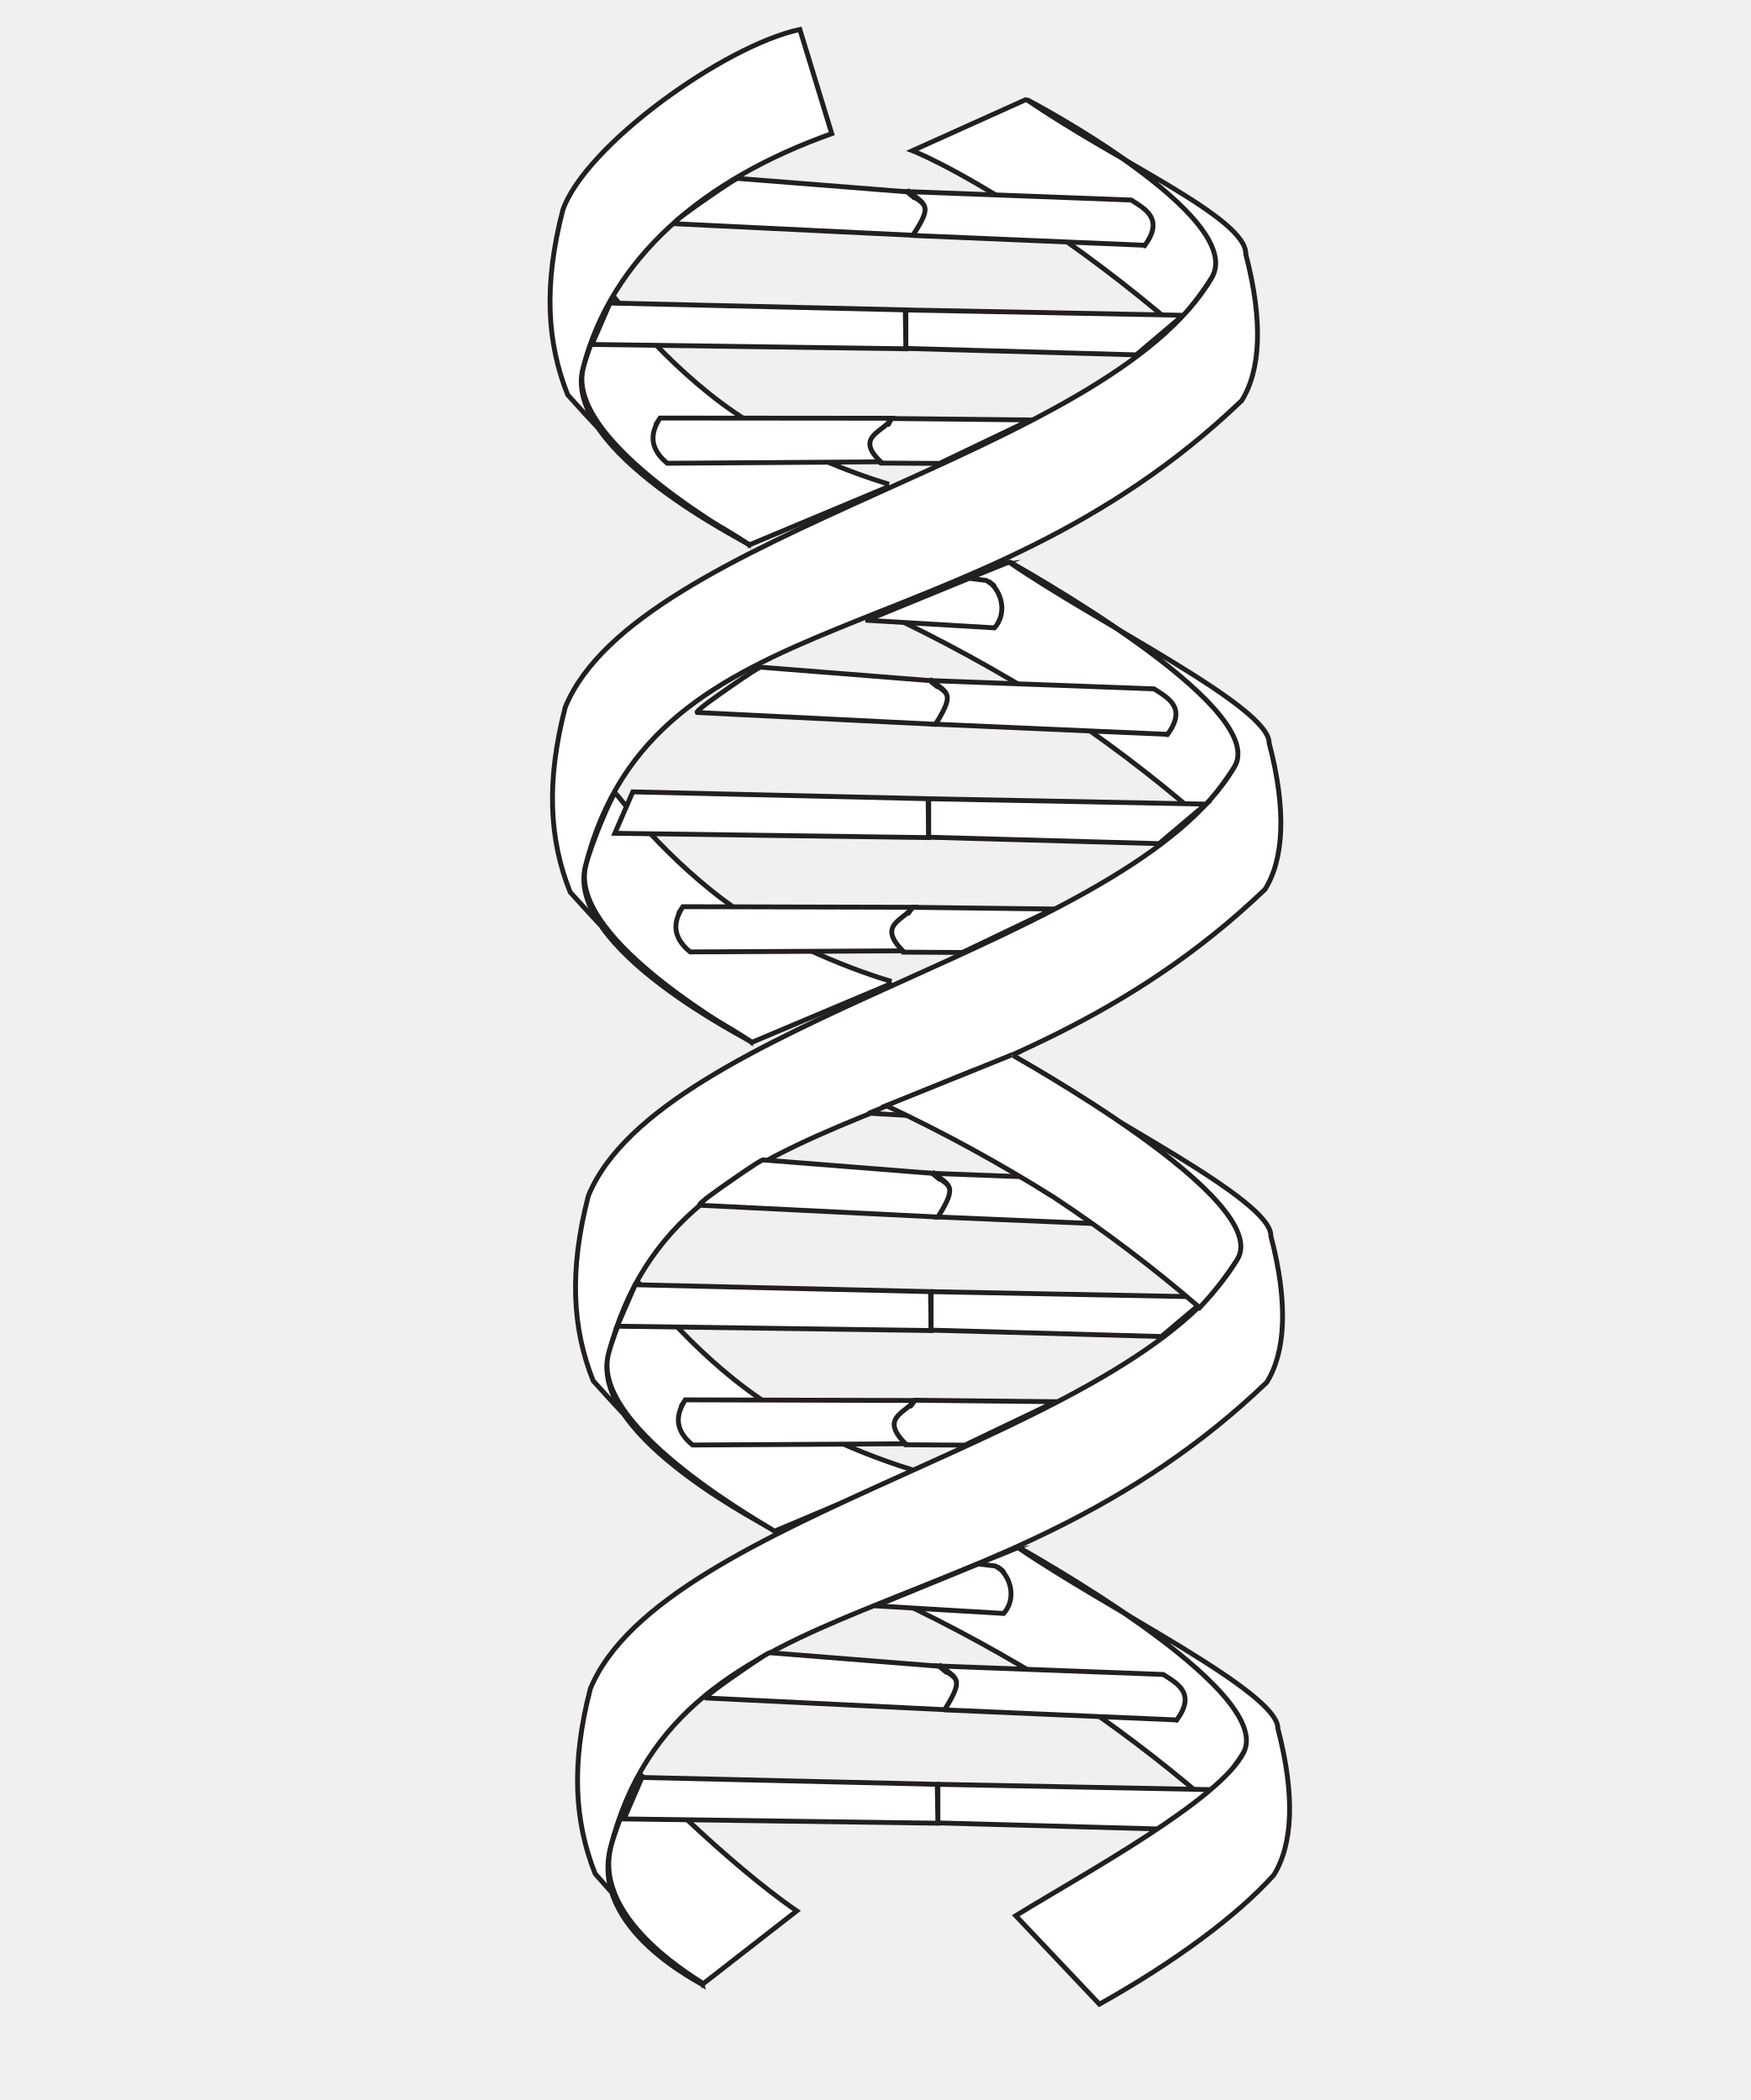
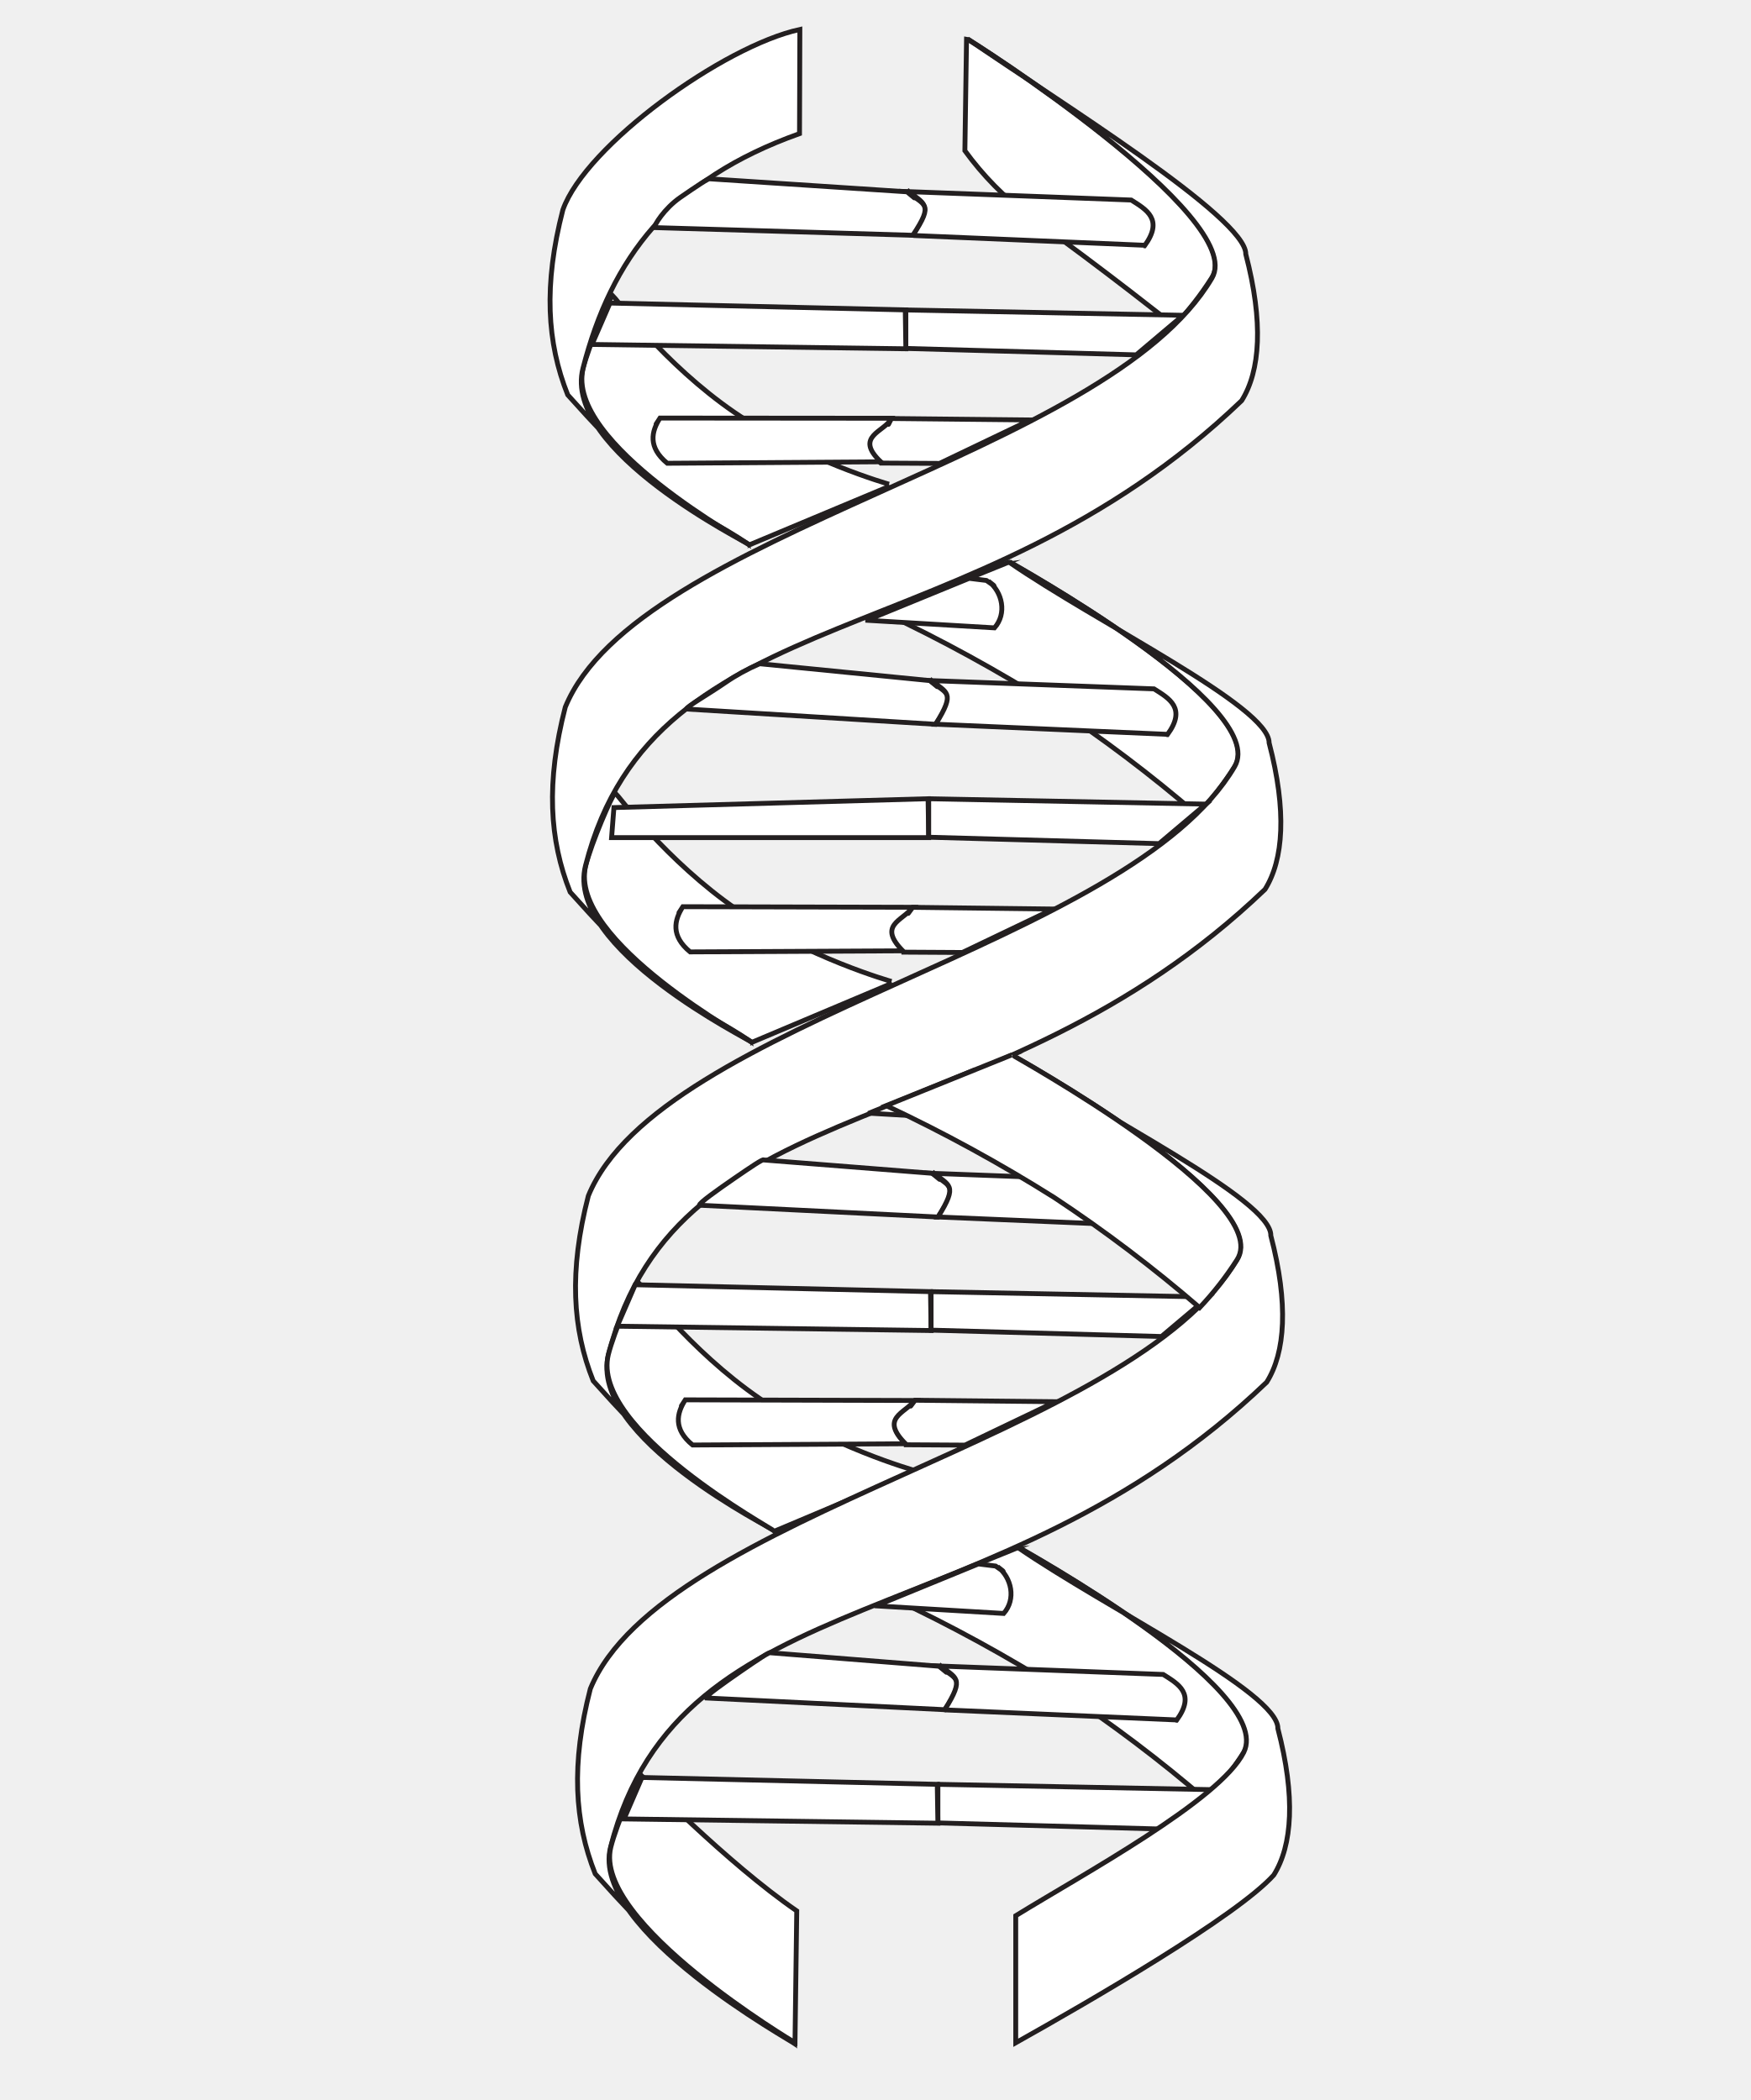
<svg xmlns="http://www.w3.org/2000/svg" viewBox="0 0 360 432">
  <defs>
-     <style>.cls-1,.cls-2{fill:#fff;stroke:#231f20;stroke-miterlimit:10;}.cls-2{fill-rule:evenodd;}</style>
+     <style>
+       .cls-1, .cls-2 {
+         fill: #fff;
+         stroke: #231f20;
+         stroke-miterlimit: 10;
+       }
+ 
+       .cls-2 {
+         fill-rule: evenodd;
+       }
+     </style>
  </defs>
-   <g id="dna">
-     <g id="first">
-       <path id="ph" class="cls-1" d="M187.65,31s7.94,3,24,13.43A295.74,295.74,0,0,1,241.53,67a65.57,65.57,0,0,0,7.68-9.85c7.9-12.26-37.64-36.67-38.23-36.66Z" />
-       <path id="ph-2" data-name="ph" class="cls-2" d="M235.19,50.57h.2c4-5.46.33-7.47-2.74-9.42l-46.11-1.74c3.46,2.39,0-.31,0-.31,3.46,2.95,5.44,2.48,1.19,9.3l.26.05,47.28,2" />
-       <path id="ph-3" data-name="ph" class="cls-2" d="M183.35,201.9s-17.46-4.93-31.82-14.81-24.72-23.78-25-24c-.59.31-4.94,10.39-6.07,15-3.78,15.46,34.09,36,34.16,36.34l28.86-12.17" />
-       <path id="t" class="cls-2" d="M211.9,86.39l-18.8,9,.1-.06-12-.07-.06,0c-5.62-5.53-.23-6.36,1.76-9.11,0,0-2,2.75.06-.06Z" />
-       <path id="c" class="cls-2" d="M233.68,73l9.63-8.14-57.13-1.1.12,0v7.92Z" />
-       <path id="ph-4" data-name="ph" class="cls-2" d="M182.84,99.61S165.38,94.68,151,84.8,126.3,61,126,60.76c-.59.32-4.94,10.39-6.07,15-3.77,15.46,34.1,36,34.16,36.34L183,100" />
-       <path id="ph-5" data-name="ph" class="cls-1" d="M164.5,6.06c-15.65,3.37-44.08,23.86-48.74,37.11-4,15.45-3.28,27.34,1,38.06C139.42,106.54,141.6,103.66,154,112c0-.26-38.5-19.21-34.1-36.26,5.84-22.64,24.6-38.81,51.16-48.25Z" />
-       <path id="ph-6" data-name="ph" class="cls-1" d="M211.15,20.48s45.44,24.09,38.06,36.67C227.64,94,131.08,109.36,116.26,145.46c-4,15.45-3.28,27.34,1,38.06,22.66,25.31,24.83,22.43,37.25,30.81,0-.26-38.44-19.2-34.09-36.26,14.3-56.07,79.18-42.19,134.94-95.65,3.84-6.1,4.51-16.15.85-30.14C256.4,44.79,229.59,33.23,211.15,20.48Z" />
-       <path id="t-2" data-name="t" class="cls-2" d="M187.73,48.4c4.51-6.77,2.27-6.11-1.19-9,0,0,3.46,2.94,0,.06l-34.69-2.75c-.06-.28-2.73,1.5-6.07,3.81s-7.36,5.14-7.12,5.5Z" />
-       <path id="g" class="cls-2" d="M186.18,63.75l.12,8-64.55-.89,3.7-8.52Z" />
-       <path id="a" class="cls-2" d="M181.14,95c-5.57-5.28.83-6.15,2.19-8.9,0,0-1.36,2.75,0-.06L135.74,86c-1.8,2.78,0,0,0,0-1.78,2.75-2.52,6,1.49,9.3h.12Z" />
-     </g>
-     <g id="second">
-       <path id="ph-7" data-name="ph" class="cls-1" d="M181.77,126.05A320.2,320.2,0,0,1,216.35,145a293.59,293.59,0,0,1,29.87,22.58,65,65,0,0,0,7.69-9.85c7.9-12.26-46.53-42.17-46.27-42.16Z" />
-       <path id="ph-8" data-name="ph" class="cls-1" d="M207.38,115.54s53.91,29.59,46.53,42.17C232.33,194.51,135.78,209.92,121,246c-4,15.45-3.28,27.34,1,38.06,22.66,25.31,24.84,22.43,37.26,30.81,0-.26-38.45-19.2-34.1-36.26,14.31-56.07,79.19-42.19,135-95.65,3.83-6.1,4.51-16.15.85-30.14C261.09,145.35,225.83,128.29,207.38,115.54Z" />
-       <path id="t-3" data-name="t" class="cls-2" d="M192.43,149c4.51-6.77,2.27-6.11-1.19-9.05,0,0,3.46,2.94,0,.06l-34.68-2.75c-.06-.28-2.73,1.5-6.07,3.81s-7.36,5.14-7.12,5.5Z" />
-       <path id="a-2" data-name="a" class="cls-2" d="M185.84,195.6c-5.57-5.28.83-6.15,2.18-8.9,0,0-1.35,2.75.06-.06l-47.64-.12c-1.8,2.78,0,0,0,0-1.78,2.75-2.52,6,1.49,9.3H142Z" />
-       <path id="g-2" data-name="g" class="cls-2" d="M190.87,164.31l.13,8-64.55-.89,3.69-8.52Z" />
-       <path id="a-3" data-name="a" class="cls-2" d="M239.89,151.13h.2c4-5.46.33-7.47-2.75-9.42L191.23,140c3.47,2.39,0-.3,0-.3,3.46,2.94,5.43,2.47,1.19,9.29l.26,0L240,151.06" />
-       <path id="g-3" data-name="g" class="cls-1" d="M204.53,129.16c2.59-2.92,1.64-7.39-1.25-9.61,0,0,2.89,2.22-.41-.14l-3.41-.42,0-.07-21,8.6,0,.09Z" />
-       <path id="ph-9" data-name="ph" class="cls-2" d="M188,302.46s-17.46-4.93-31.82-14.81-24.72-23.78-25-24c-.59.31-4.93,10.39-6.07,15-3.77,15.46,34.1,36,34.17,36.34l28.86-12.17" />
-       <path id="t-4" data-name="t" class="cls-2" d="M216.6,187l-18.8,9,.09-.06-12-.07,0-.05c-5.62-5.53-.23-6.36,1.76-9.11,0,0-2,2.75.06-.06Z" />
-       <path id="c-2" data-name="c" class="cls-2" d="M238.38,173.55l9.62-8.13-57.13-1.11.13,0v7.92Z" />
-     </g>
-     <g id="third">
-       <path id="ph-10" data-name="ph" class="cls-1" d="M207.88,216.94s53.9,29.59,46.53,42.17c-21.58,36.8-118.14,52.21-133,88.3-4,15.45-3.27,27.35,1,38.06,22.66,25.31,9.83,14.54,22.25,22.92,0-.26-23.44-11.3-19.09-28.36,14.31-56.07,79.18-42.2,134.94-95.65,3.84-6.1,4.52-16.15.85-30.15C261.59,246.75,226.32,229.69,207.88,216.94Z" />
-       <path id="t-5" data-name="t" class="cls-2" d="M192.92,250.36c4.52-6.78,2.27-6.11-1.18-9.06,0,0,3.45,2.95,0,.07l-34.68-2.75c-.07-.29-2.73,1.5-6.08,3.81s-7.35,5.14-7.12,5.5Z" />
-       <path id="a-4" data-name="a" class="cls-2" d="M186.34,297c-5.58-5.27.83-6.15,2.18-8.9,0,0-1.35,2.75.06,0l-47.64-.13c-1.8,2.79,0,0,0,0-1.77,2.75-2.52,6,1.5,9.29h.11Z" />
-       <path id="g-4" data-name="g" class="cls-2" d="M191.37,265.71l.12,8-64.55-.89,3.7-8.53Z" />
-       <path id="a-5" data-name="a" class="cls-2" d="M240.39,252.53h.2c4-5.46.32-7.48-2.75-9.42l-46.11-1.74c3.46,2.39,0-.31,0-.31,3.45,2.94,5.43,2.47,1.18,9.3l.27,0,47.27,2" />
-       <path id="g-5" data-name="g" class="cls-1" d="M205,230.55c2.59-2.91,1.64-7.39-1.25-9.61,0,0,2.89,2.22-.41-.13l-3.41-.43,0-.06-21,8.59,0,.1Z" />
-       <path id="t-6" data-name="t" class="cls-2" d="M217.09,288.35l-18.79,9,.09-.07-12-.07,0-.05c-5.63-5.53-.23-6.36,1.76-9.11,0,0-2,2.75.05,0Z" />
-       <path id="c-3" data-name="c" class="cls-2" d="M238.87,274.94l9.63-8.13-57.13-1.1h.12v7.92Z" />
-       <path id="ph-11" data-name="ph" class="cls-2" d="M163.86,393.1C149.5,383.23,132,365.27,131.69,365c-.59.31-4.94,10.39-6.07,15-3.77,15.46,19,27.75,19,28.09Z" />
-       <path id="ph-12" data-name="ph" class="cls-1" d="M182.26,227.44a321.86,321.86,0,0,1,34.59,18.93A294.18,294.18,0,0,1,246.72,269a66.28,66.28,0,0,0,7.69-9.85c7.9-12.26-46.53-42.17-46.28-42.16Z" />
-     </g>
-     <g id="fourth">
-       <path id="ph-13" data-name="ph" class="cls-1" d="M183.66,328.8a320.2,320.2,0,0,1,34.58,18.93,293.59,293.59,0,0,1,29.87,22.58,65.4,65.4,0,0,0,7.69-9.84c7.9-12.27-46.53-42.18-46.28-42.17Z" />
-       <path id="t-7" data-name="t" class="cls-2" d="M194.31,351.71c4.52-6.77,2.28-6.11-1.18-9,0,0,3.46,2.94,0,.06L158.44,340c-.06-.29-2.73,1.49-6.07,3.8s-7.36,5.14-7.13,5.5Z" />
-       <path id="a-6" data-name="a" class="cls-2" d="M241.78,353.88h.2c4-5.46.33-7.47-2.75-9.42l-46.11-1.74c3.47,2.39,0-.3,0-.3,3.46,2.94,5.43,2.47,1.18,9.29l.27.05,47.27,2.05" />
-       <path id="g-6" data-name="g" class="cls-1" d="M206.42,331.91c2.59-2.92,1.64-7.39-1.25-9.61,0,0,2.89,2.22-.41-.14l-3.41-.42,0-.07-21,8.6,0,.09Z" />
-       <path id="c-4" data-name="c" class="cls-2" d="M240.27,376.3l9.62-8.13-57.13-1.11.13,0V375Z" />
-       <path id="ph-14" data-name="ph" class="cls-1" d="M209.27,318.29s53,29.09,46.53,42.18c-4.85,9.82-33.26,25.21-46.9,33.62l17.21,18.2c15.49-8.69,28.25-18.11,35.85-26.56,3.83-6.1,4.51-16.14.85-30.14C263,348.1,227.71,331,209.27,318.29Z" />
-       <path id="g-7" data-name="g" class="cls-2" d="M192.76,367.06l.13,8-64.55-.88,3.69-8.53Z" />
+   <g id="symbols">
+     <g id="dna">
+       <g id="first">
+         <path id="ph" class="cls-1" d="M198.44,31a63.21,63.21,0,0,0,13.21,13.43C227.21,55.57,241.34,66.9,241.53,67a65.57,65.57,0,0,0,7.68-9.85C257.11,44.89,199.37,8,198.78,8Z" />
+         <path id="ph-2" data-name="ph" class="cls-2" d="M235.19,50.57h.2c4-5.46.33-7.47-2.74-9.42l-46.11-1.74c3.46,2.39,0-.31,0-.31,3.46,2.95,5.44,2.48,1.19,9.3l.26.05,47.28,2" />
+         <path id="ph-3" data-name="ph" class="cls-2" d="M183.35,201.9s-17.46-4.93-31.82-14.81-24.72-23.78-25-24c-.59.31-4.94,10.39-6.07,15-3.78,15.46,34.09,36,34.16,36.34l28.86-12.17" />
+         <path id="t" class="cls-2" d="M211.9,86.39l-18.8,9,.1-.06-12-.07-.06,0c-5.62-5.53-.23-6.36,1.76-9.11,0,0-2,2.75.06-.06Z" />
+         <path id="c" class="cls-2" d="M233.68,73l9.63-8.14-57.13-1.1.12,0v7.92Z" />
+         <path id="ph-4" data-name="ph" class="cls-2" d="M182.84,99.61S165.38,94.68,151,84.8,126.3,61,126,60.76c-.59.32-4.94,10.39-6.07,15-3.77,15.46,34.1,36,34.16,36.34L183,100" />
+         <path id="ph-5" data-name="ph" class="cls-1" d="M164.5,6.06c-15.65,3.37-44.08,23.86-48.74,37.11-4,15.45-3.28,27.34,1,38.06C139.42,106.54,141.6,103.66,154,112c0-.26-38.5-19.21-34.1-36.26,5.84-22.64,18-38.81,44.53-48.25Z" />
+         <path id="ph-6" data-name="ph" class="cls-1" d="M199,8s57.64,36.62,50.26,49.2C227.64,94,131.08,109.36,116.26,145.46c-4,15.45-3.28,27.34,1,38.06,22.66,25.31,24.83,22.43,37.25,30.81,0-.26-38.44-19.2-34.09-36.26,14.3-56.07,79.18-42.19,134.94-95.65,3.84-6.1,4.51-16.15.85-30.14C256.4,44.79,217.39,20.7,199,8Z" />
+         <path id="t-2" data-name="t" class="cls-2" d="M187.73,48.4c4.51-6.77,2.27-6.11-1.19-9,0,0,3.46,2.94,0,.06L146,36.79c-.06-.29-2.73,1.5-6.07,3.81s-5.51,5.86-5.28,6.22Z" />
+         <path id="g" class="cls-2" d="M186.18,63.75l.12,8-64.55-.89,3.7-8.52Z" />
+         <path id="a" class="cls-2" d="M181.14,95c-5.57-5.28.83-6.15,2.19-8.9,0,0-1.36,2.75,0-.06L135.74,86c-1.8,2.78,0,0,0,0-1.78,2.75-2.52,6,1.49,9.3h.12Z" />
+       </g>
+       <g id="second">
+         <path id="ph-7" data-name="ph" class="cls-1" d="M181.77,126.05A320.2,320.2,0,0,1,216.35,145a293.59,293.59,0,0,1,29.87,22.58,65,65,0,0,0,7.69-9.85c7.9-12.26-46.53-42.17-46.27-42.16Z" />
+         <path id="ph-8" data-name="ph" class="cls-1" d="M207.38,115.54s53.91,29.59,46.53,42.17C232.33,194.51,135.78,209.92,121,246c-4,15.45-3.28,27.34,1,38.06,22.66,25.31,24.84,22.43,37.26,30.81,0-.26-38.45-19.2-34.1-36.26,14.31-56.07,79.19-42.19,135-95.65,3.83-6.1,4.51-16.15.85-30.14C261.09,145.35,225.83,128.29,207.38,115.54Z" />
+         <path id="t-3" data-name="t" class="cls-2" d="M192.43,149c4.51-6.77,2.27-6.11-1.19-9.05,0,0,3.46,2.94,0,.06l-35-3.47a40.52,40.52,0,0,0-7.11,3.91c-3.34,2.31-8.16,5.05-7.92,5.41Z" />
+         <path id="a-2" data-name="a" class="cls-2" d="M185.84,195.6c-5.57-5.28.83-6.15,2.18-8.9,0,0-1.35,2.75.06-.06l-47.64-.12c-1.8,2.78,0,0,0,0-1.78,2.75-2.52,6,1.49,9.3H142Z" />
+         <path id="g-2" data-name="g" class="cls-2" d="M190.87,164.31l.13,8H125.78l.48-6.18Z" />
+         <path id="a-3" data-name="a" class="cls-2" d="M239.89,151.13h.2c4-5.46.33-7.47-2.75-9.42L191.23,140c3.47,2.39,0-.3,0-.3,3.46,2.94,5.43,2.47,1.19,9.29l.26,0L240,151.06" />
+         <path id="g-3" data-name="g" class="cls-1" d="M204.53,129.16c2.59-2.92,1.64-7.39-1.25-9.61,0,0,2.89,2.22-.41-.14l-3.41-.42,0-.07-21,8.6,0,.09Z" />
+         <path id="ph-9" data-name="ph" class="cls-2" d="M188,302.46s-17.46-4.93-31.82-14.81-24.72-23.78-25-24c-.59.31-4.93,10.39-6.07,15-3.77,15.46,34.1,36,34.17,36.34l28.86-12.17" />
+         <path id="t-4" data-name="t" class="cls-2" d="M216.6,187l-18.8,9,.09-.06-12-.07,0-.05c-5.62-5.53-.23-6.36,1.76-9.11,0,0-2,2.75.06-.06Z" />
+         <path id="c-2" data-name="c" class="cls-2" d="M238.38,173.55l9.62-8.13-57.13-1.11.13,0v7.92Z" />
+       </g>
+       <g id="third">
+         <path id="ph-10" data-name="ph" class="cls-1" d="M207.88,216.94s53.9,29.59,46.53,42.17c-21.58,36.8-118.14,52.21-133,88.3-4,15.45-3.27,27.35,1,38.06,22.66,25.31,28.68,26.66,41.1,35,0-.26-42.29-23.42-37.94-40.48,14.31-56.07,79.18-42.2,134.94-95.65,3.84-6.1,4.52-16.15.85-30.15C261.59,246.75,226.32,229.69,207.88,216.94Z" />
+         <path id="t-5" data-name="t" class="cls-2" d="M192.92,250.36c4.52-6.78,2.27-6.11-1.18-9.06,0,0,3.45,2.95,0,.07l-34.68-2.75c-.07-.29-2.73,1.5-6.08,3.81s-7.35,5.14-7.12,5.5Z" />
+         <path id="a-4" data-name="a" class="cls-2" d="M186.34,297c-5.58-5.27.83-6.15,2.18-8.9,0,0-1.35,2.75.06,0l-47.64-.13c-1.8,2.79,0,0,0,0-1.77,2.75-2.52,6,1.5,9.29h.11Z" />
+         <path id="g-4" data-name="g" class="cls-2" d="M191.37,265.71l.12,8-64.55-.89,3.7-8.53Z" />
+         <path id="a-5" data-name="a" class="cls-2" d="M240.39,252.53h.2c4-5.46.32-7.48-2.75-9.42l-46.11-1.74c3.46,2.39,0-.31,0-.31,3.45,2.94,5.43,2.47,1.18,9.3l.27,0,47.27,2" />
+         <path id="g-5" data-name="g" class="cls-1" d="M205,230.55c2.59-2.91,1.64-7.39-1.25-9.61,0,0,2.89,2.22-.41-.13l-3.41-.43,0-.06-21,8.59,0,.1Z" />
+         <path id="t-6" data-name="t" class="cls-2" d="M217.09,288.35l-18.79,9,.09-.07-12-.07,0-.05c-5.63-5.53-.23-6.36,1.76-9.11,0,0-2,2.75.05,0Z" />
+         <path id="c-3" data-name="c" class="cls-2" d="M238.87,274.94l9.63-8.13-57.13-1.1h.12v7.92Z" />
+         <path id="ph-11" data-name="ph" class="cls-2" d="M163.86,393.1C149.5,383.23,132,365.27,131.69,365c-.59.31-4.94,10.39-6.07,15-3.77,15.46,37.88,40.2,37.88,40.2Z" />
+         <path id="ph-12" data-name="ph" class="cls-1" d="M182.26,227.44a321.86,321.86,0,0,1,34.59,18.93A294.18,294.18,0,0,1,246.72,269a66.28,66.28,0,0,0,7.69-9.85c7.9-12.26-46.53-42.17-46.28-42.16Z" />
+       </g>
+       <g id="fourth">
+         <path id="ph-13" data-name="ph" class="cls-1" d="M183.66,328.8a320.2,320.2,0,0,1,34.58,18.93,293.59,293.59,0,0,1,29.87,22.58,65.4,65.4,0,0,0,7.69-9.84c7.9-12.27-46.53-42.18-46.28-42.17Z" />
+         <path id="t-7" data-name="t" class="cls-2" d="M194.31,351.71c4.52-6.77,2.28-6.11-1.18-9,0,0,3.46,2.94,0,.06L158.44,340c-.06-.29-2.73,1.49-6.07,3.8s-7.36,5.14-7.13,5.5Z" />
+         <path id="a-6" data-name="a" class="cls-2" d="M241.78,353.88h.2c4-5.46.33-7.47-2.75-9.42l-46.11-1.74c3.47,2.39,0-.3,0-.3,3.46,2.94,5.43,2.47,1.18,9.29l.27.05,47.27,2.05" />
+         <path id="g-6" data-name="g" class="cls-1" d="M206.42,331.91c2.59-2.92,1.64-7.39-1.25-9.61,0,0,2.89,2.22-.41-.14l-3.41-.42,0-.07-21,8.6,0,.09Z" />
+         <path id="c-4" data-name="c" class="cls-2" d="M240.27,376.3l9.62-8.13-57.13-1.11.13,0V375Z" />
+         <path id="ph-14" data-name="ph" class="cls-1" d="M209.27,318.29s53,29.09,46.53,42.18c-4.85,9.82-33.26,25.21-46.9,33.62v26.14c15.49-8.69,45.46-26.05,53.06-34.5,3.83-6.1,4.51-16.14.85-30.14C263,348.1,227.71,331,209.27,318.29Z" />
+         <path id="g-7" data-name="g" class="cls-2" d="M192.76,367.06l.13,8-64.55-.88,3.69-8.53Z" />
+       </g>
    </g>
  </g>
</svg>
